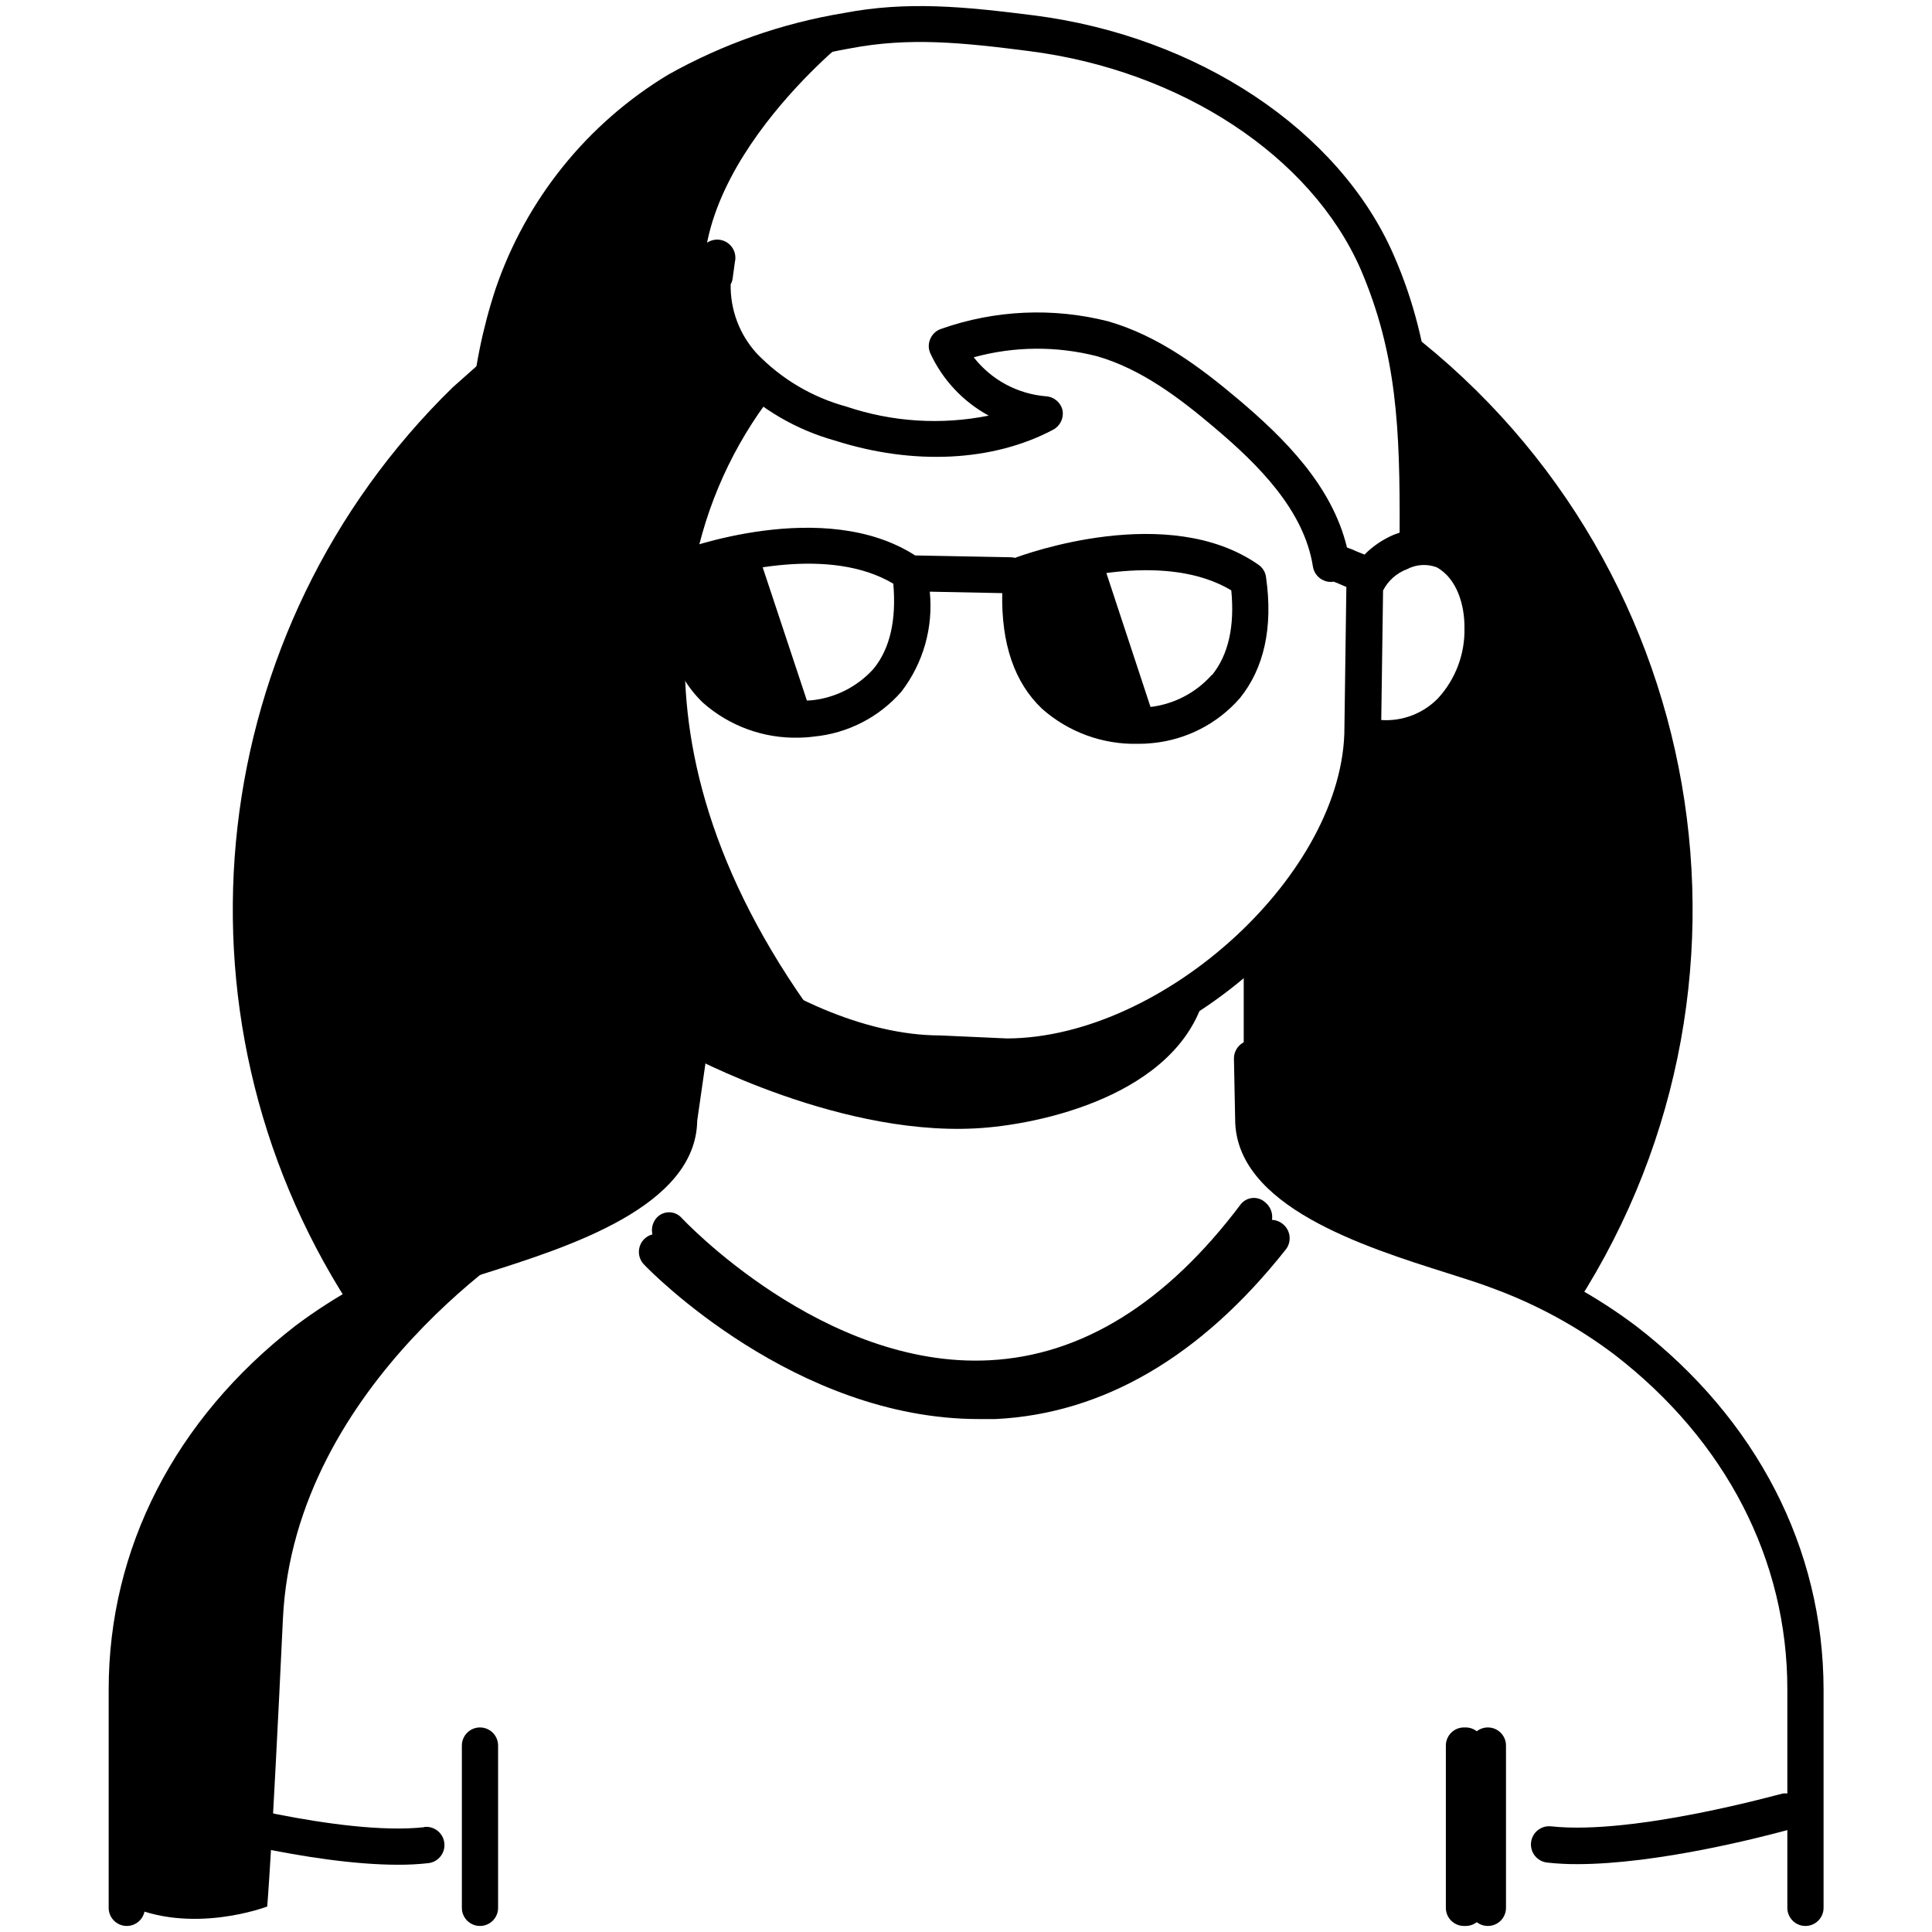
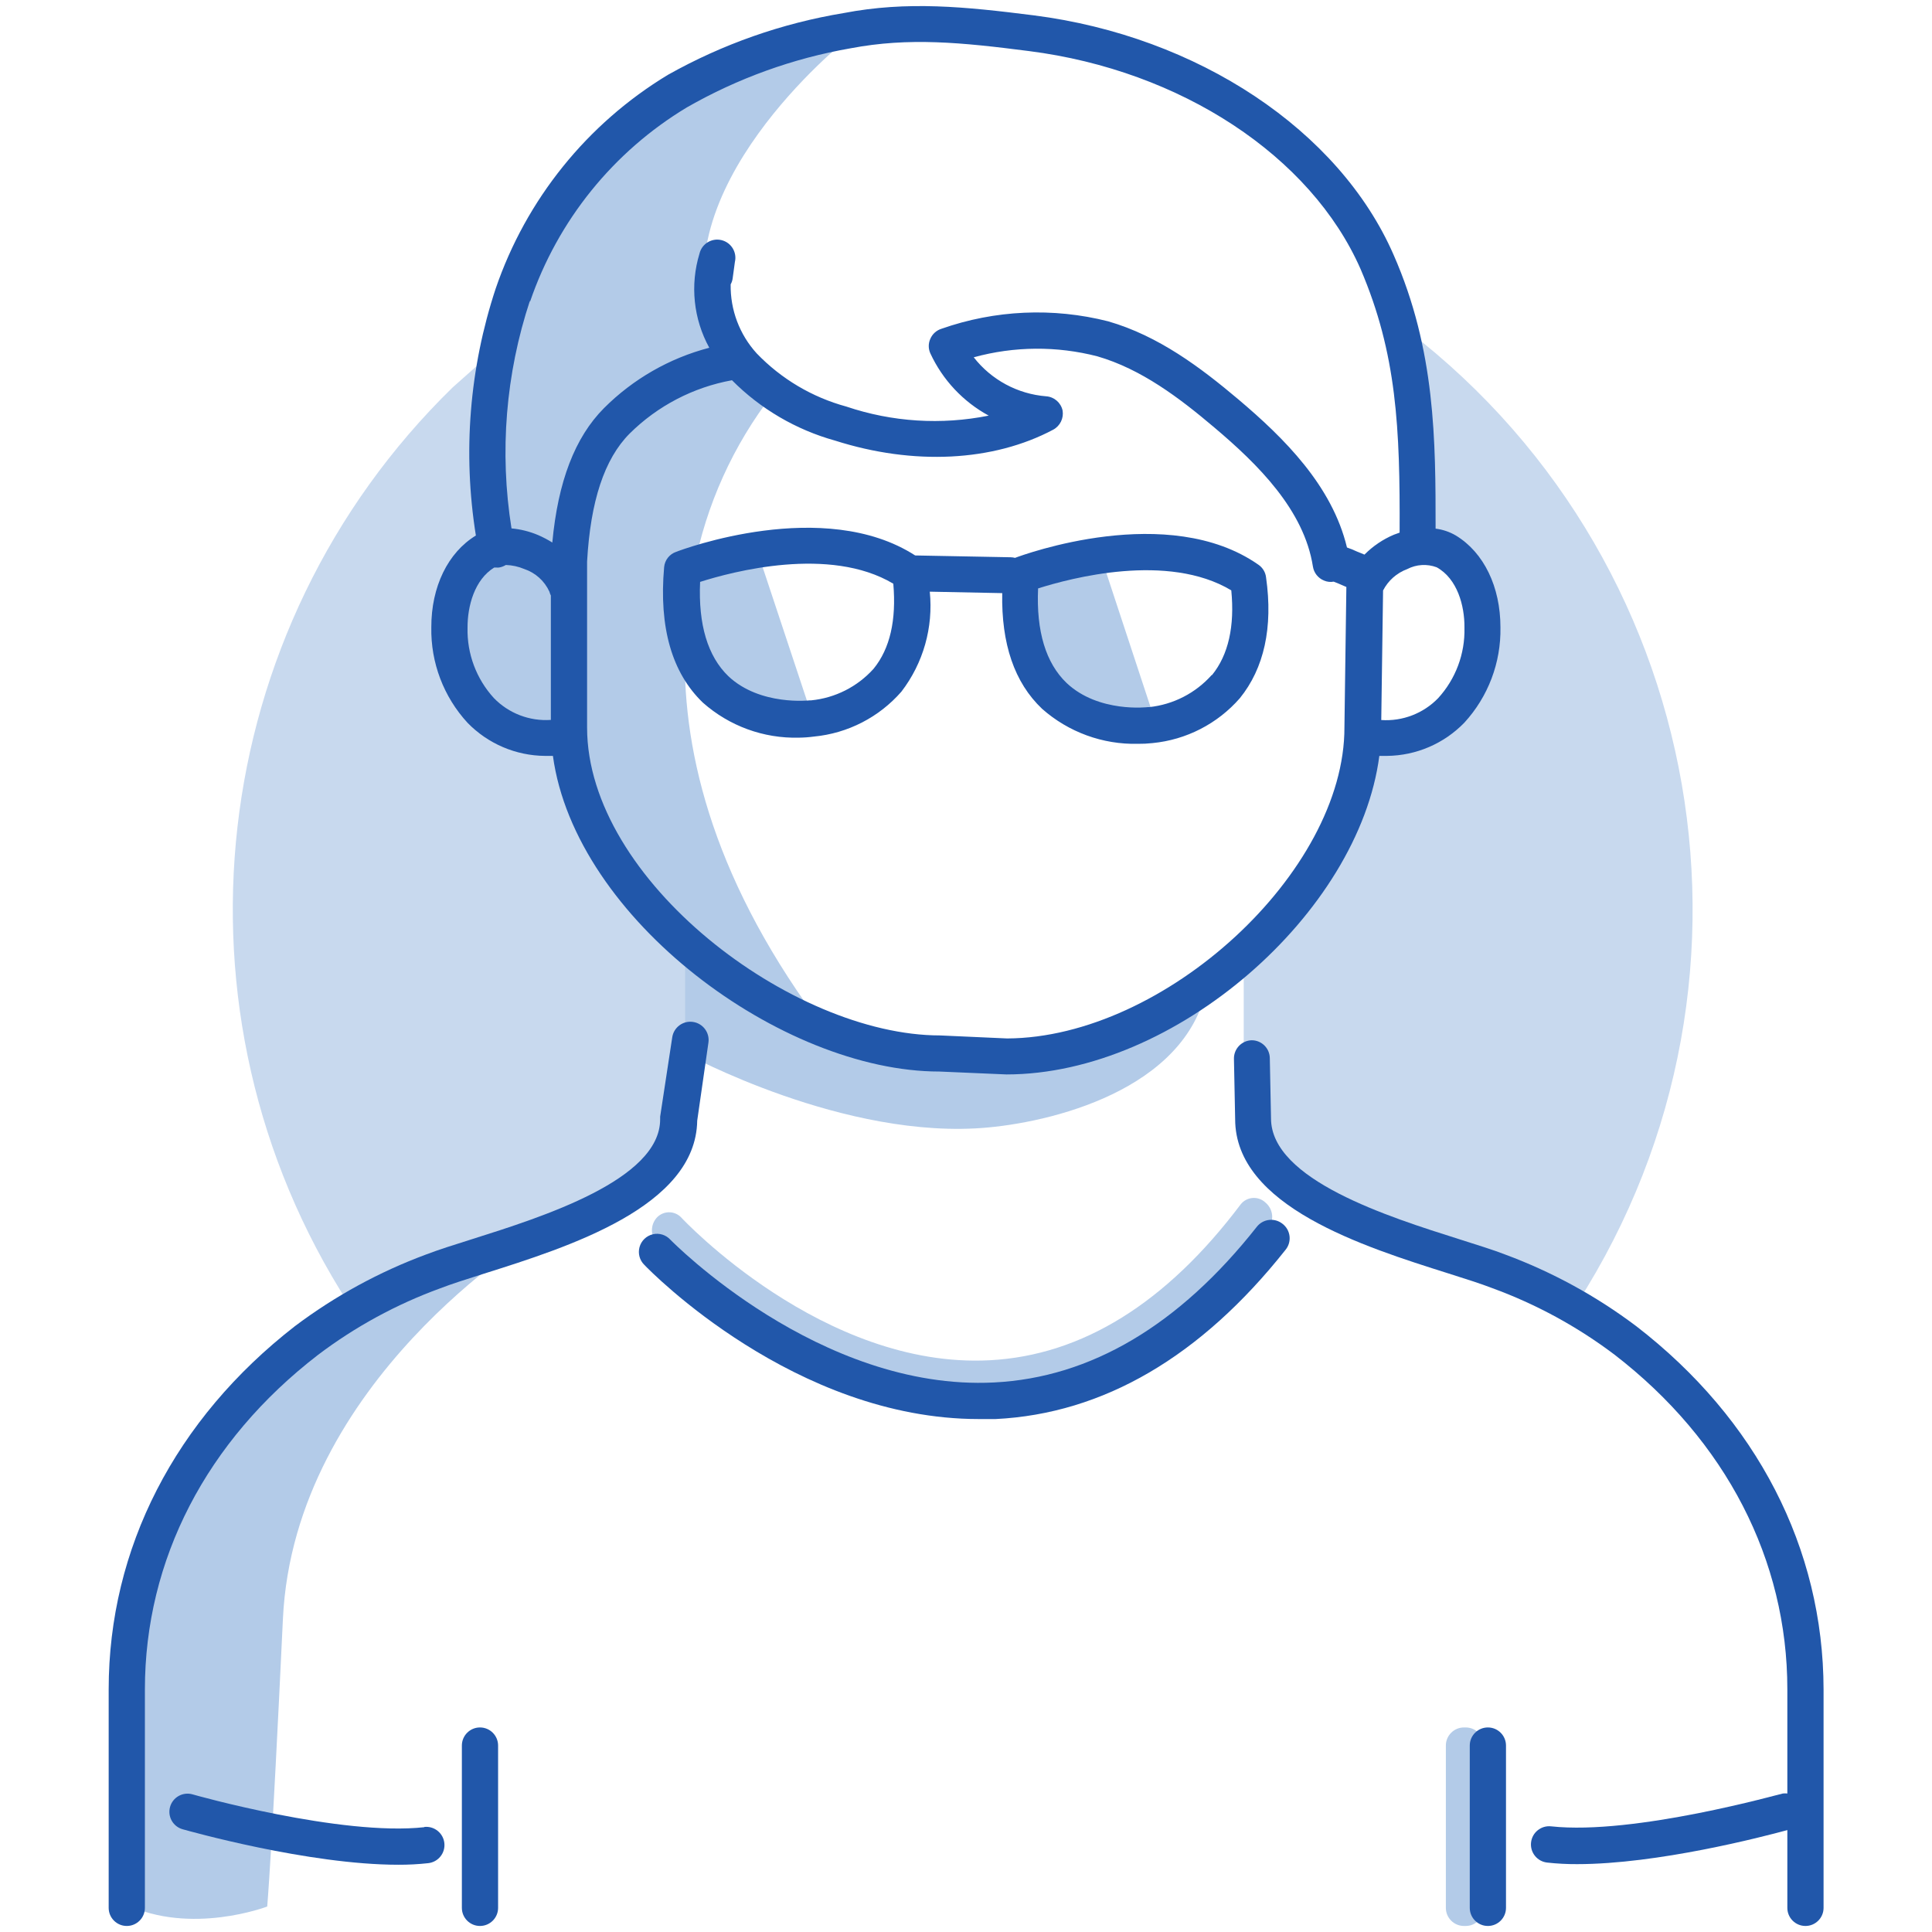
<svg xmlns="http://www.w3.org/2000/svg" viewBox="0 0 160 160">
  <g>
-     <g class="illustration-shape">
+     <g class="illustration-shape" fill="#C8D9EE">
      <path class="cls-1" d="M43.57,103l10-6,3-5.7L58,79.91l-1.63-2.17-7.6-10-2.17-9.23-.27-10.58-5.7-2.18.9-17.26-4.05,3.6a60.4,60.4,0,0,0-8.61,75.87,3.39,3.39,0,0,0,.36-.06Z" />
      <path class="cls-1" d="M115.36,26.45l1.22,18.45,4.61,2.71s1.63,4.07,1.09,5.43-3.53,7.06-3.53,7.06l-4.34.81-2.45.82s-1.9,7.05-2.17,7.87-5.15,6.78-5.15,6.78L103,79.09v13.3l6.51,7.06L116.3,103l7.87,3.25,5.61,2.94a60.46,60.46,0,0,0-14.42-82.72Z" />
    </g>
  </g>
  <g>
-     <g class="illustration-secondary">
+     <g class="illustration-secondary" fill="#B3CBE8">
      <path class="cls-2" d="M121.38,143.06h-.14a1.5,1.5,0,0,0-1.5,1.5V158a1.5,1.5,0,0,0,1.5,1.5h.14a1.5,1.5,0,0,0,1.5-1.5V144.56A1.5,1.5,0,0,0,121.38,143.06Z" />
      <path class="cls-2" d="M56.74,78.42v8.81S70,94.49,81.85,93.37c6-.56,17.12-3.53,18.23-12.46-11,9.21-23.72,6.94-32.51,3.37C58.77,72.22,56.4,61.59,56.74,53.15,59.24,59.9,67.15,59,67.15,59L62.69,45.56a16.06,16.06,0,0,0-5.22,1.52A34.06,34.06,0,0,1,64,32.63l-3.51-1.87-1.29-3.17C54.38,15.84,70,3.37,70,3.37S52.46,6,46.22,16.8s-3.12,5.76-3.12,5.76S40.46,33.83,40.22,36s1.2,4.8-.24,10.31c-7.67,12,6.72,15.36,6.72,15.36A34.59,34.59,0,0,0,56.74,78.42Z" />
      <path class="cls-2" d="M95.43,59,91,45.56s-6.7.74-6.7,3.53C84.64,60.25,95.43,59,95.43,59Z" />
      <path class="cls-2" d="M14.13,123.7a103.23,103.23,0,0,0-3.72,34c5.4,2.61,11.72.19,11.72.19s.37-4.09,1.3-23.82S44.27,102.3,44.27,102.3s-16.19,6.7-19.16,8.56S14.13,123.7,14.13,123.7Z" />
      <path class="cls-2" d="M102.74,99.75c-6.14,8.16-13.13,12.5-20.77,12.9-13.81.73-25.45-11.7-25.56-11.83a1.39,1.39,0,0,0-2,0,1.55,1.55,0,0,0,0,2.12c.49.53,11.9,12.77,26.42,12.77q.66,0,1.32,0c8.52-.45,16.22-5.17,22.9-14a1.55,1.55,0,0,0-.24-2.11A1.39,1.39,0,0,0,102.74,99.75Z" />
    </g>
  </g>
  <g>
-     <g class="illustration-primary">
+     <g class="illustration-primary" fill="#2157AA">
      <path class="cls-3" d="M104.22,46.77c-7.47-5.23-19.44-.84-20.16-.57a1.49,1.49,0,0,0-.36-.05L75.79,46C68.23,41.13,56.51,45.5,56,45.7a1.48,1.48,0,0,0-1,1.27c-.44,5,.65,8.76,3.21,11.22a11.54,11.54,0,0,0,7.95,2.9A10.07,10.07,0,0,0,67.4,61a11,11,0,0,0,7.25-3.72A11.65,11.65,0,0,0,77,49l6,.12c-.08,4.18,1,7.4,3.3,9.58a11.57,11.57,0,0,0,7.94,2.9,10.14,10.14,0,0,0,1.2-.06,11,11,0,0,0,7.24-3.72c2-2.47,2.76-5.85,2.17-10A1.47,1.47,0,0,0,104.22,46.77ZM72.35,55.38A8,8,0,0,1,67.18,58h-.11s-4.12.48-6.75-2c-1.71-1.65-2.5-4.28-2.34-7.81,2.67-.85,10.73-3,16,.15C74.24,51.35,73.71,53.71,72.35,55.38Zm28,.52a8.07,8.07,0,0,1-5.18,2.66h-.11s-4.08.5-6.73-2c-1.72-1.65-2.52-4.28-2.36-7.83,2.68-.85,10.73-3,16,.16C102.26,51.87,101.73,54.23,100.38,55.9Z" />
      <path class="cls-3" d="M45.14,62.6c.22,0,.43,0,.65,0,1.85,13.55,19,26.14,32,26.14l5.56.24c14,0,29.19-13.38,30.88-26.38.21,0,.42,0,.64,0a9.05,9.05,0,0,0,6.39-2.74,11.36,11.36,0,0,0,3-7.91c0-3.35-1.37-6.19-3.69-7.6a4.35,4.35,0,0,0-1.68-.57c0-7.26,0-14.77-3.48-22.68C110.91,10.79,99.2,3,85.6,1.27,79.91.55,75.14.07,69.88,1.08A44.52,44.52,0,0,0,55.31,6.2,33.26,33.26,0,0,0,41.05,23.9a43.31,43.31,0,0,0-1.64,20.45h0c-2.32,1.41-3.7,4.25-3.69,7.6a11.36,11.36,0,0,0,3,7.91A9.05,9.05,0,0,0,45.14,62.6ZM83.41,86l-5.56-.25c-12.23,0-29.23-12.85-29.23-25.5V46.51c.28-5,1.43-8.5,3.52-10.6a16.13,16.13,0,0,1,8.48-4.42,19.34,19.34,0,0,0,8.54,5c6.5,2.07,13.09,1.74,18.07-.91A1.52,1.52,0,0,0,88,34a1.5,1.5,0,0,0-1.36-1.18,8.46,8.46,0,0,1-6-3.23,19.87,19.87,0,0,1,10.24-.08c3.63,1.05,6.79,3.44,9.67,5.88,3.64,3.07,7.45,6.85,8.18,11.53a1.5,1.5,0,0,0,.92,1.16,1.39,1.39,0,0,0,.8.09c.2.07.5.2.7.29l.35.15-.16,11.61C111.38,72.23,96.44,85.94,83.41,86Zm37.87-34a8.33,8.33,0,0,1-2.18,5.82,6,6,0,0,1-4.71,1.81l.15-10.73a3.69,3.69,0,0,1,2-1.77,3,3,0,0,1,2.44-.15C120.7,47.93,121.29,50.18,121.28,51.94Zm-77.39-27a30.16,30.16,0,0,1,13-16.11A41.71,41.71,0,0,1,70.44,4c4.84-.92,9.18-.49,14.78.23,12.57,1.6,23.35,8.69,27.46,18.06,3,7,3.27,13.18,3.23,21.82l-.47.17A7.6,7.6,0,0,0,113,45.93l-.59-.24a9.11,9.11,0,0,0-.86-.35c-1.23-5.12-5.2-9.06-9-12.27-3.13-2.64-6.61-5.26-10.78-6.46a23.89,23.89,0,0,0-13.81.62,1.48,1.48,0,0,0-.91.82,1.45,1.45,0,0,0,0,1.22,11.25,11.25,0,0,0,4.83,5.15,22.81,22.81,0,0,1-11.79-.75,16.18,16.18,0,0,1-7.42-4.4,8.28,8.28,0,0,1-2.16-5.72,1.38,1.38,0,0,0,.17-.53l.18-1.32A1.5,1.5,0,0,0,57.93,21a10.08,10.08,0,0,0,.81,7.8,19.17,19.17,0,0,0-8.72,5c-2.41,2.42-3.81,6.08-4.28,11.13a8.78,8.78,0,0,0-1.18-.62,7.4,7.4,0,0,0-2.2-.55A40,40,0,0,1,43.89,24.89ZM40.93,47l.15,0a1.1,1.1,0,0,0,.25,0,1.58,1.58,0,0,0,.56-.21,4.26,4.26,0,0,1,1.52.33A3.52,3.52,0,0,1,45.5,49a1.75,1.75,0,0,0,.12.32v10.3a6,6,0,0,1-4.72-1.81,8.33,8.33,0,0,1-2.18-5.82C38.71,50.19,39.3,48,40.93,47Z" />
      <path class="cls-3" d="M26.33,112.21a38.78,38.78,0,0,1,10.11-5.51c.93-.36,2.18-.76,3.64-1.22,7-2.21,17.55-5.54,17.66-12.67l.93-6.47a1.5,1.5,0,1,0-3-.42l-1,6.56a1.62,1.62,0,0,0,0,.22c0,5-9.75,8.08-15.57,9.92-1.5.47-2.79.88-3.81,1.27a42.86,42.86,0,0,0-10.87,5.94C14.51,117.53,9,128.22,9,139.91V158a1.5,1.5,0,0,0,3,0V139.91C12,129.17,17.09,119.33,26.33,112.21Z" />
      <path class="cls-3" d="M39.75,143.06a1.5,1.5,0,0,0-1.5,1.5V158a1.5,1.5,0,0,0,3,0V144.56A1.5,1.5,0,0,0,39.75,143.06Z" />
      <path class="cls-3" d="M123.22,143.06a1.5,1.5,0,0,0-1.5,1.5V158a1.5,1.5,0,0,0,3,0V144.56A1.5,1.5,0,0,0,123.22,143.06Z" />
      <path class="cls-3" d="M135.51,109.83a42.69,42.69,0,0,0-10.87-5.94c-1-.39-2.31-.79-3.81-1.27-5.82-1.84-15.57-4.91-15.57-10l-.1-5a1.5,1.5,0,0,0-1.5-1.47h0a1.51,1.51,0,0,0-1.47,1.53l.1,5c0,7.21,10.63,10.56,17.66,12.78,1.46.46,2.71.86,3.64,1.22a39,39,0,0,1,10.12,5.51c9.23,7.12,14.31,17,14.31,27.7v8.64a1.64,1.64,0,0,0-.37,0c-.12,0-12.3,3.47-19.19,2.72a1.5,1.5,0,1,0-.33,3,21.74,21.74,0,0,0,2.48.13c6.67,0,15.35-2.26,17.41-2.82V158a1.5,1.5,0,0,0,3,0V139.91C151,128.22,145.49,117.53,135.51,109.83Z" />
      <path class="cls-3" d="M106.2,101.34a1.51,1.51,0,0,0-2.11.25c-6.43,8.16-13.76,12.5-21.77,12.9-14.49.73-26.68-11.7-26.8-11.82a1.5,1.5,0,1,0-2.16,2.08c.51.54,12.48,12.77,27.7,12.77l1.39,0c8.92-.44,17-5.17,24-14A1.51,1.51,0,0,0,106.2,101.34Z" />
      <path class="cls-3" d="M35.14,151.32c-6.89.76-19.08-2.68-19.2-2.72a1.5,1.5,0,0,0-.82,2.89c.47.13,10.42,2.94,17.86,2.94a21.74,21.74,0,0,0,2.48-.13,1.5,1.5,0,0,0-.32-3Z" />
    </g>
  </g>
</svg>
